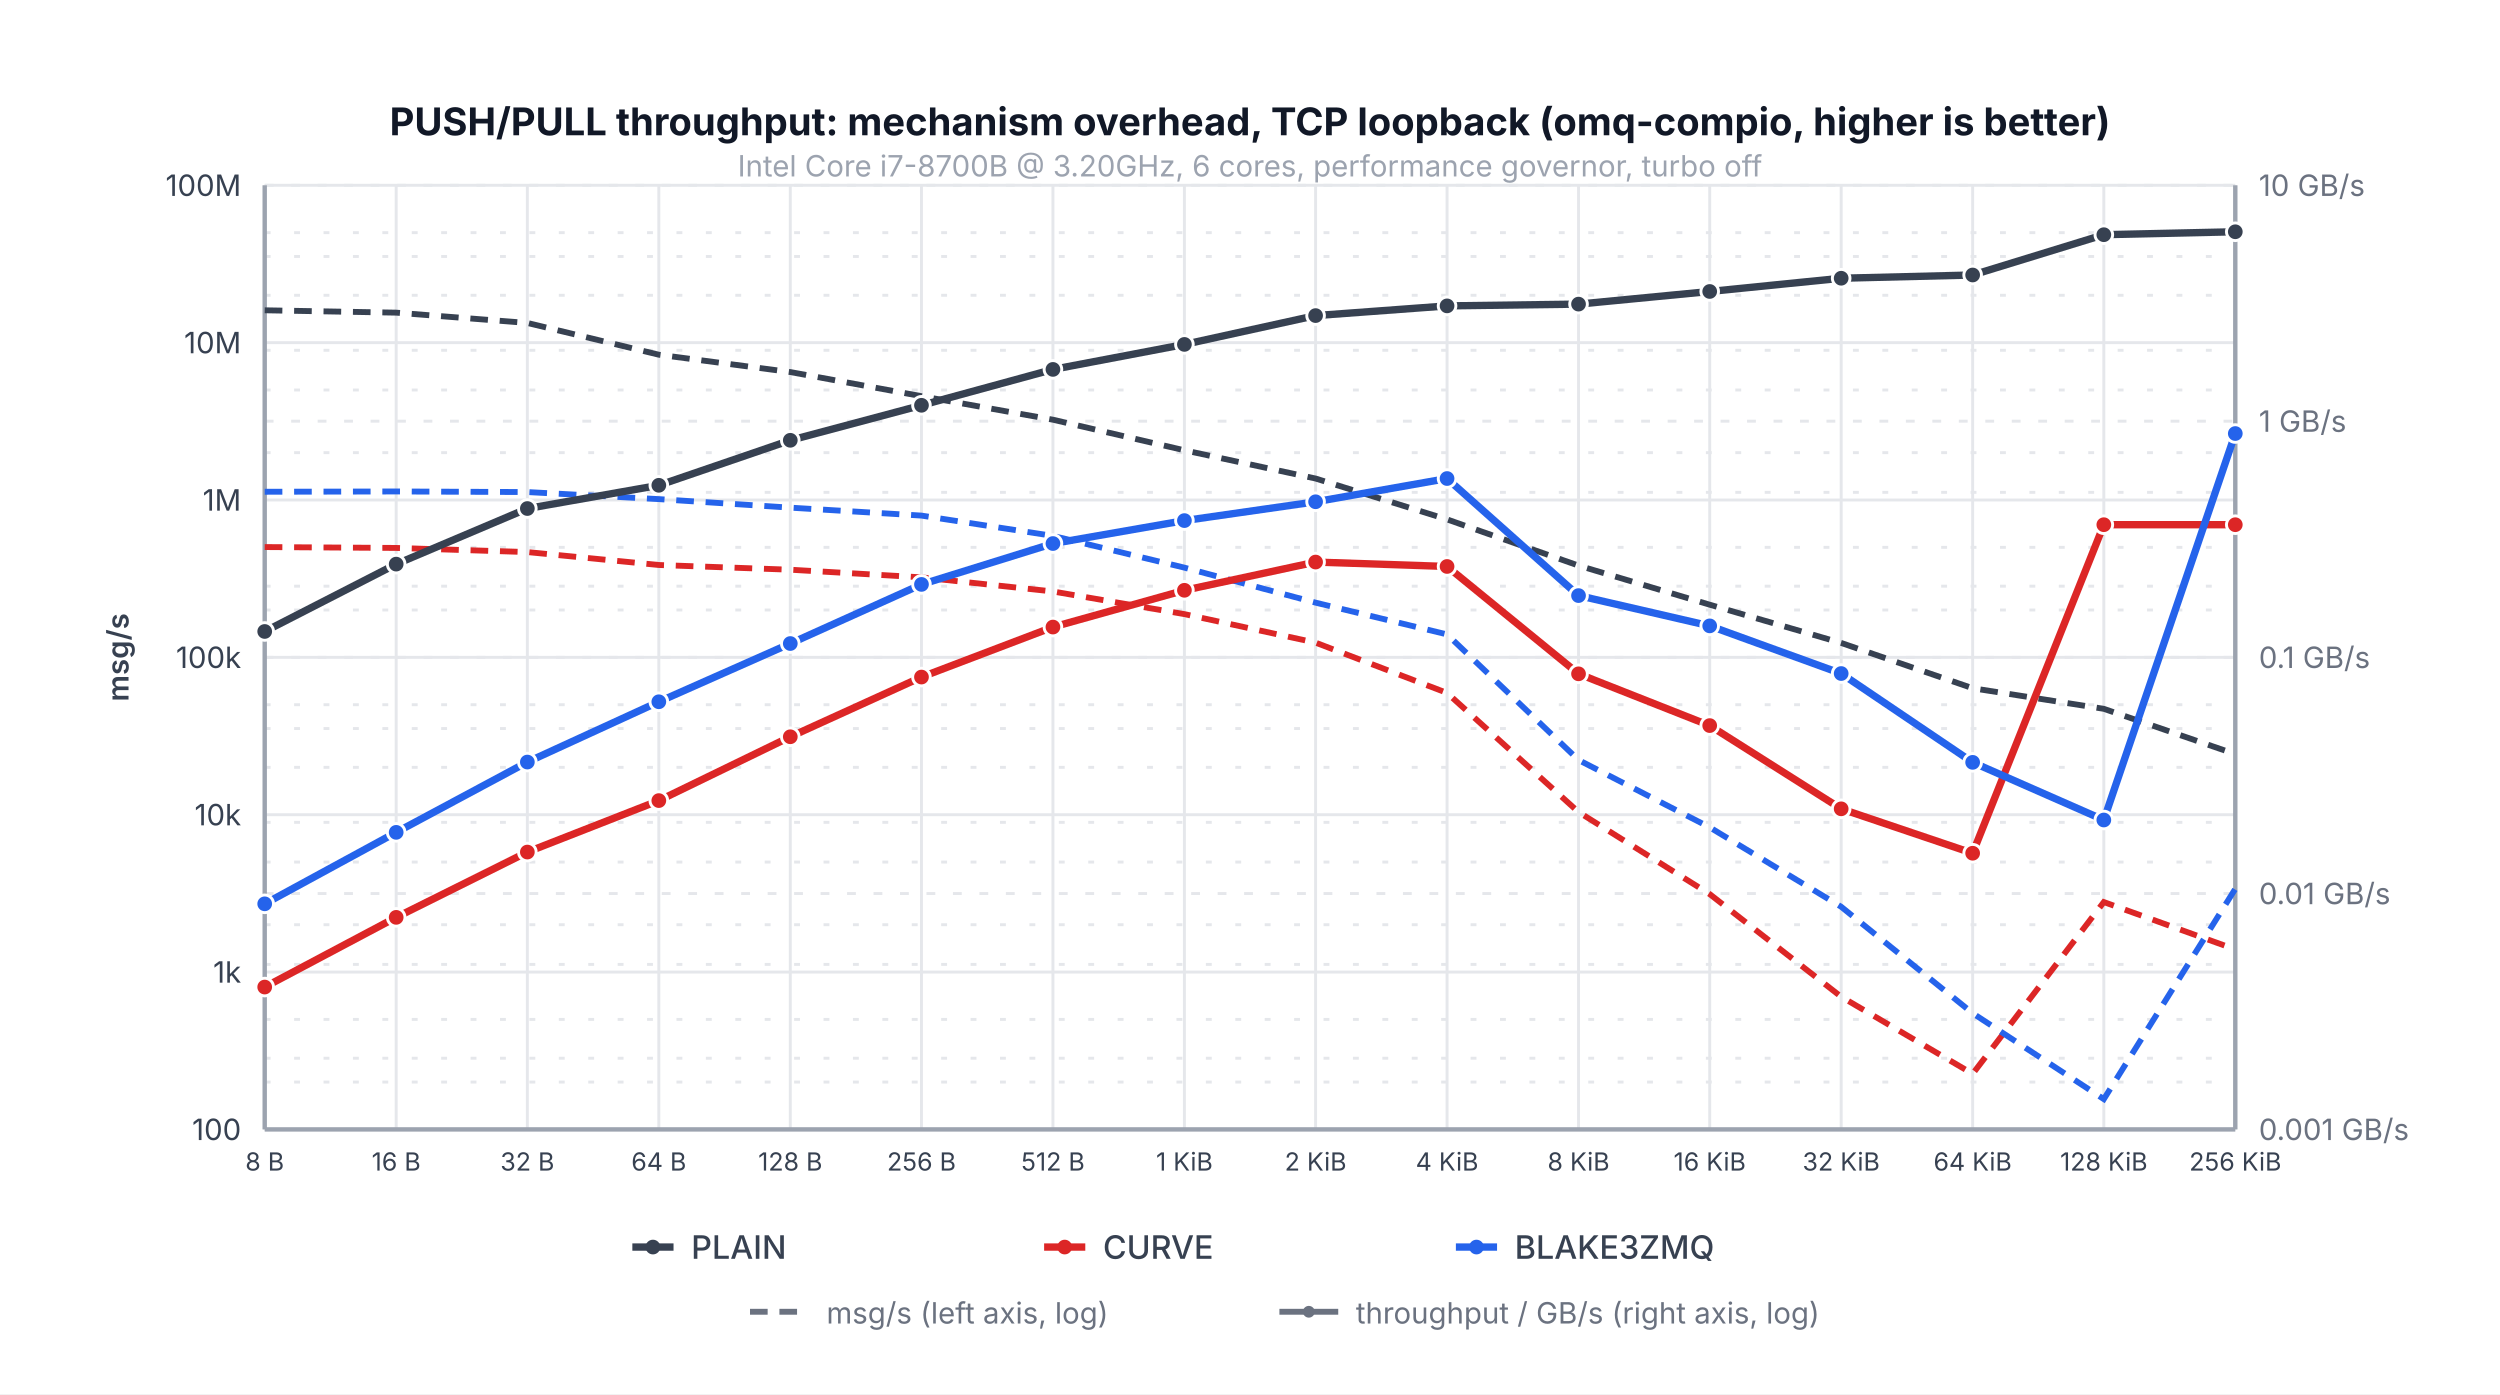
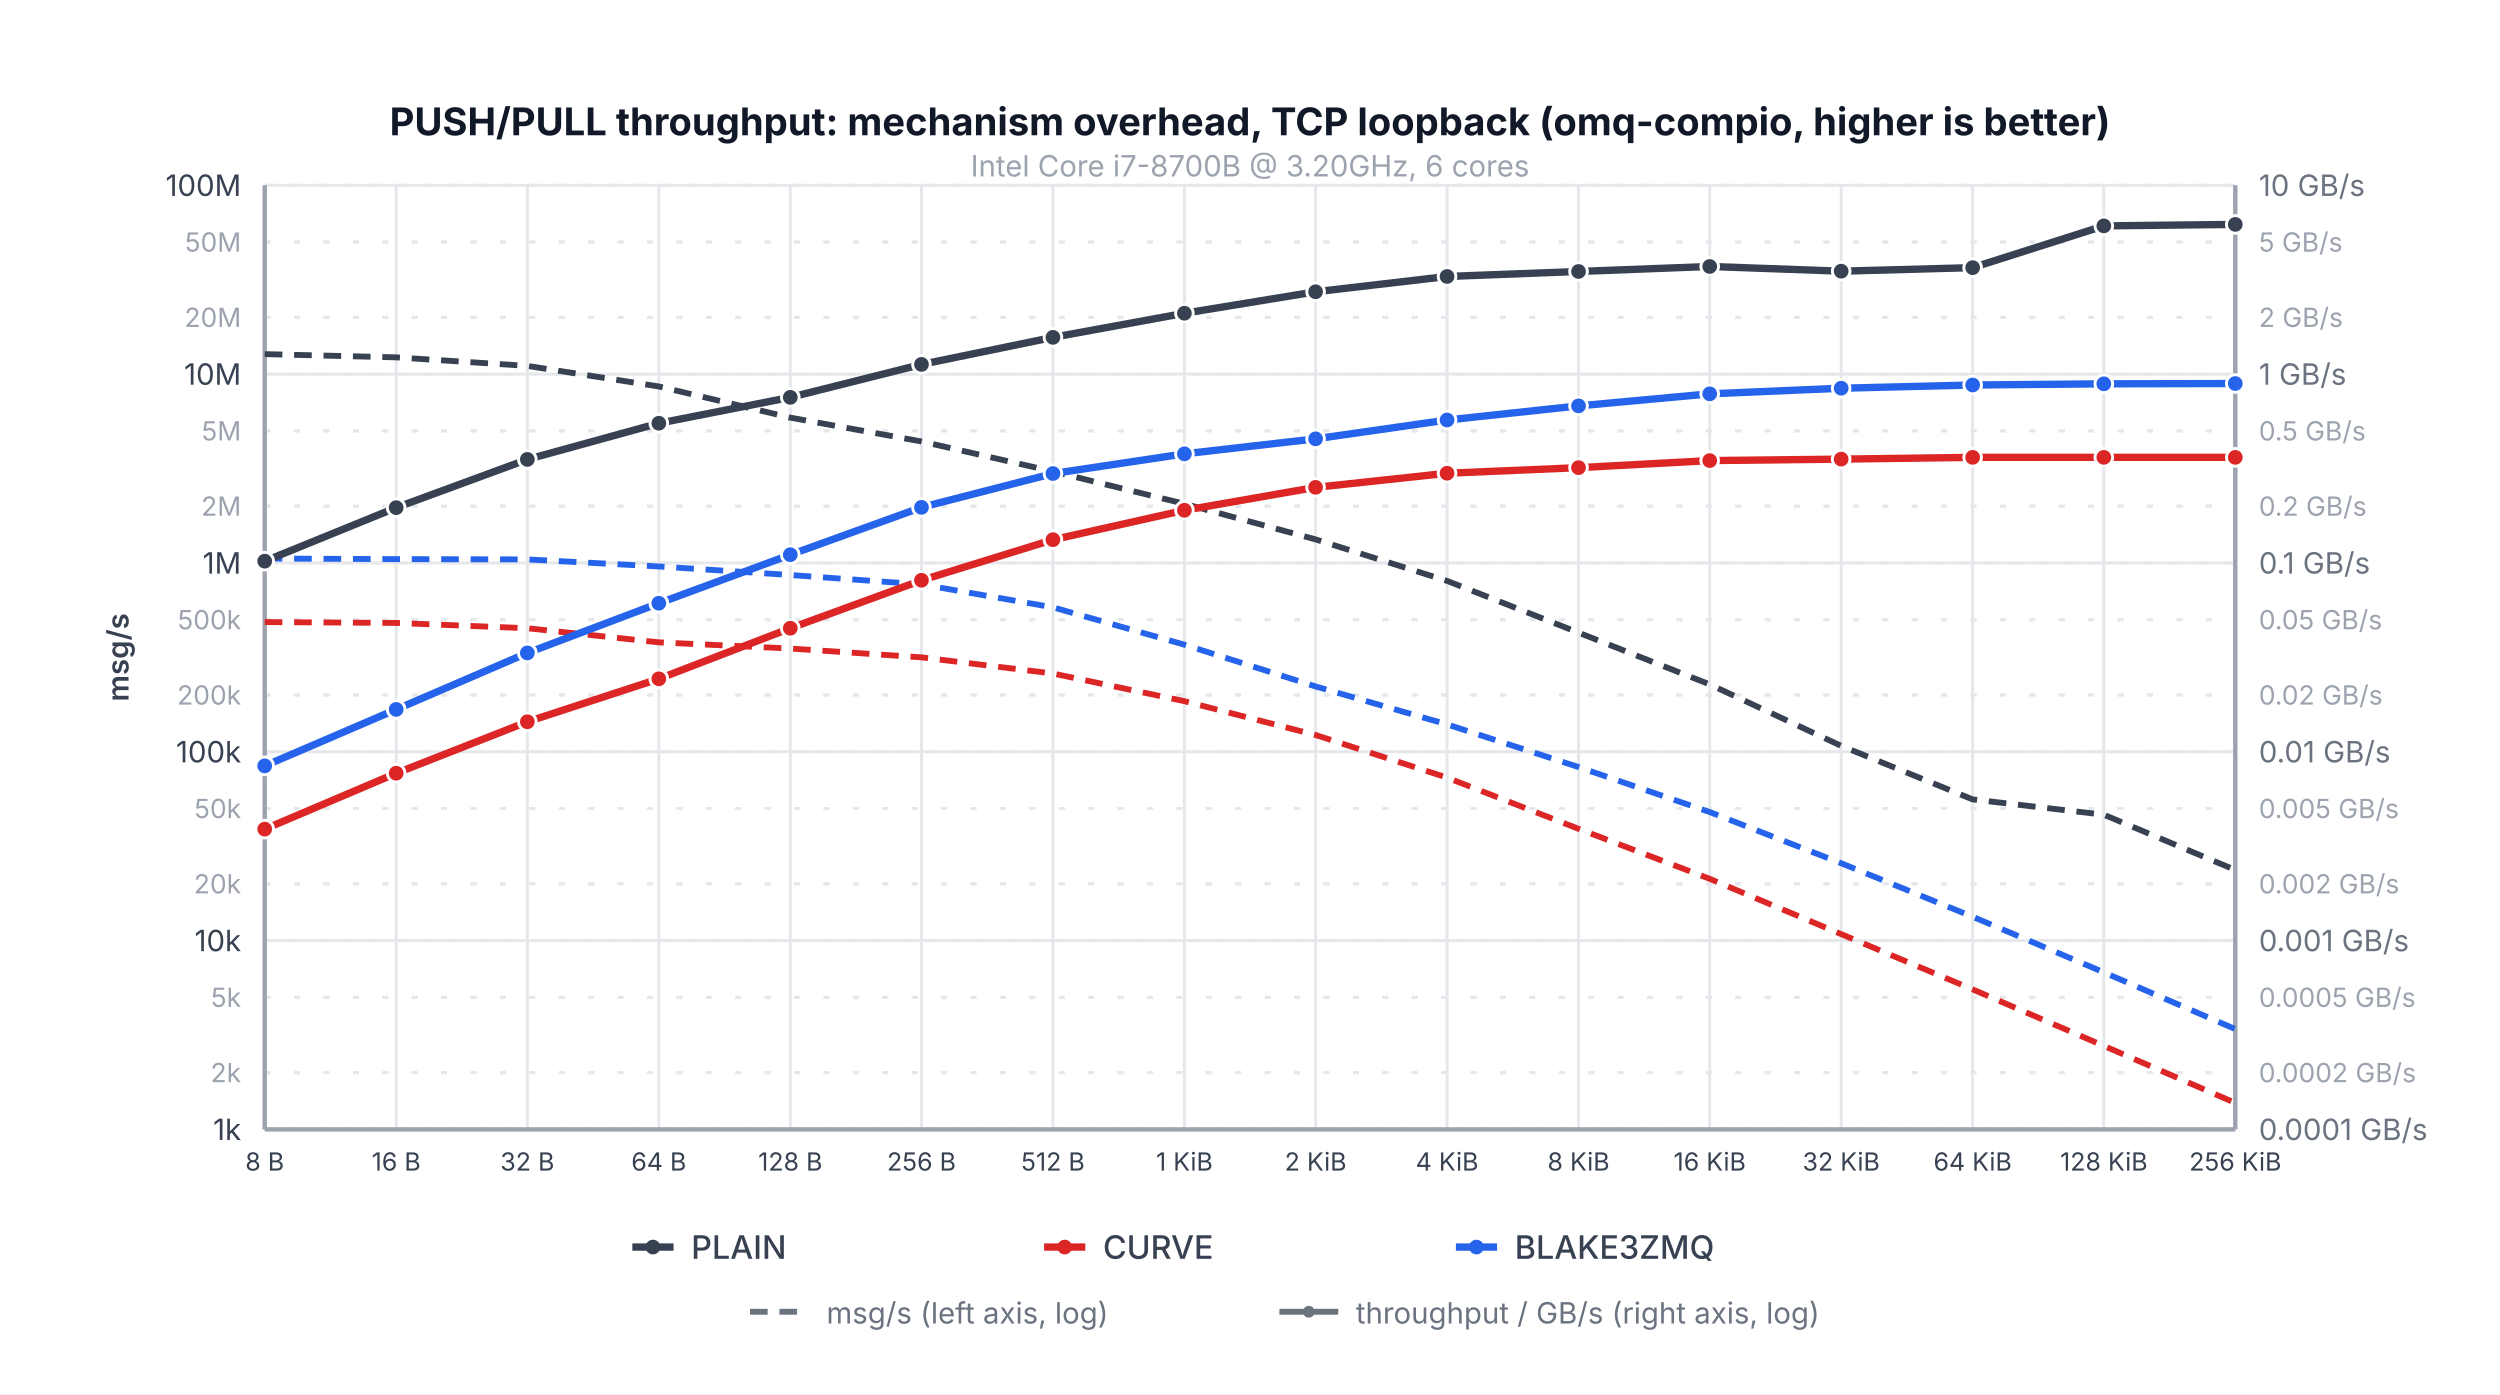
<svg xmlns="http://www.w3.org/2000/svg" viewBox="0 0 850 474" font-family="system-ui, -apple-system, sans-serif">
  <rect width="850" height="474" fill="white" />
  <text x="425.0" y="46.0" text-anchor="middle" fill="#111827" font-size="13" font-weight="700">PUSH/PULL throughput: mechanism overhead, TCP loopback (omq-compio, higher is better)</text>
-   <text x="425.0" y="60.0" text-anchor="middle" fill="#9ca3af" font-size="10">Intel Core i7-8700B @ 3.20GHz, 6 cores, performance governor, turbo off</text>
+   <text x="425.0" y="60.0" text-anchor="middle" fill="#9ca3af" font-size="10">Intel Core i7-8700B @ 3.20GHz, 6 cores</text>
  <line x1="90" y1="384.0" x2="760" y2="384.0" stroke="#e5e7eb" stroke-width="1" />
-   <text x="82" y="384.0" text-anchor="end" dominant-baseline="middle" fill="#374151" font-size="10">100</text>
-   <line x1="90" y1="367.9" x2="760" y2="367.9" stroke="#e5e7eb" stroke-width="1" stroke-dasharray="2,8" />
-   <line x1="90" y1="346.6" x2="760" y2="346.6" stroke="#e5e7eb" stroke-width="1" stroke-dasharray="2,8" />
-   <line x1="90" y1="330.5" x2="760" y2="330.5" stroke="#e5e7eb" stroke-width="1" />
-   <text x="82" y="330.5" text-anchor="end" dominant-baseline="middle" fill="#374151" font-size="10">1k</text>
-   <line x1="90" y1="314.4" x2="760" y2="314.4" stroke="#e5e7eb" stroke-width="1" stroke-dasharray="2,8" />
-   <line x1="90" y1="293.1" x2="760" y2="293.1" stroke="#e5e7eb" stroke-width="1" stroke-dasharray="2,8" />
-   <line x1="90" y1="277.0" x2="760" y2="277.0" stroke="#e5e7eb" stroke-width="1" />
-   <text x="82" y="277.0" text-anchor="end" dominant-baseline="middle" fill="#374151" font-size="10">10k</text>
-   <line x1="90" y1="260.9" x2="760" y2="260.9" stroke="#e5e7eb" stroke-width="1" stroke-dasharray="2,8" />
-   <line x1="90" y1="239.6" x2="760" y2="239.6" stroke="#e5e7eb" stroke-width="1" stroke-dasharray="2,8" />
-   <line x1="90" y1="223.5" x2="760" y2="223.5" stroke="#e5e7eb" stroke-width="1" />
-   <text x="82" y="223.5" text-anchor="end" dominant-baseline="middle" fill="#374151" font-size="10">100k</text>
-   <line x1="90" y1="207.4" x2="760" y2="207.4" stroke="#e5e7eb" stroke-width="1" stroke-dasharray="2,8" />
-   <line x1="90" y1="186.1" x2="760" y2="186.1" stroke="#e5e7eb" stroke-width="1" stroke-dasharray="2,8" />
-   <line x1="90" y1="170.0" x2="760" y2="170.0" stroke="#e5e7eb" stroke-width="1" />
-   <text x="82" y="170.0" text-anchor="end" dominant-baseline="middle" fill="#374151" font-size="10">1M</text>
-   <line x1="90" y1="153.9" x2="760" y2="153.9" stroke="#e5e7eb" stroke-width="1" stroke-dasharray="2,8" />
-   <line x1="90" y1="132.6" x2="760" y2="132.6" stroke="#e5e7eb" stroke-width="1" stroke-dasharray="2,8" />
-   <line x1="90" y1="116.5" x2="760" y2="116.5" stroke="#e5e7eb" stroke-width="1" />
-   <text x="82" y="116.5" text-anchor="end" dominant-baseline="middle" fill="#374151" font-size="10">10M</text>
-   <line x1="90" y1="100.4" x2="760" y2="100.4" stroke="#e5e7eb" stroke-width="1" stroke-dasharray="2,8" />
-   <line x1="90" y1="79.1" x2="760" y2="79.1" stroke="#e5e7eb" stroke-width="1" stroke-dasharray="2,8" />
+   <text x="82" y="384.0" text-anchor="end" dominant-baseline="middle" fill="#374151" font-size="10">1k</text>
+   <line x1="90" y1="364.7" x2="760" y2="364.7" stroke="#e5e7eb" stroke-width="1" stroke-dasharray="2,8" />
+   <text x="82" y="364.7" text-anchor="end" dominant-baseline="middle" fill="#9ca3af" font-size="9">2k</text>
+   <line x1="90" y1="339.1" x2="760" y2="339.1" stroke="#e5e7eb" stroke-width="1" stroke-dasharray="2,8" />
+   <text x="82" y="339.1" text-anchor="end" dominant-baseline="middle" fill="#9ca3af" font-size="9">5k</text>
+   <line x1="90" y1="319.8" x2="760" y2="319.8" stroke="#e5e7eb" stroke-width="1" />
+   <text x="82" y="319.8" text-anchor="end" dominant-baseline="middle" fill="#374151" font-size="10">10k</text>
+   <line x1="90" y1="300.5" x2="760" y2="300.5" stroke="#e5e7eb" stroke-width="1" stroke-dasharray="2,8" />
+   <text x="82" y="300.5" text-anchor="end" dominant-baseline="middle" fill="#9ca3af" font-size="9">20k</text>
+   <line x1="90" y1="274.9" x2="760" y2="274.9" stroke="#e5e7eb" stroke-width="1" stroke-dasharray="2,8" />
+   <text x="82" y="274.9" text-anchor="end" dominant-baseline="middle" fill="#9ca3af" font-size="9">50k</text>
+   <line x1="90" y1="255.6" x2="760" y2="255.6" stroke="#e5e7eb" stroke-width="1" />
+   <text x="82" y="255.6" text-anchor="end" dominant-baseline="middle" fill="#374151" font-size="10">100k</text>
+   <line x1="90" y1="236.3" x2="760" y2="236.3" stroke="#e5e7eb" stroke-width="1" stroke-dasharray="2,8" />
+   <text x="82" y="236.3" text-anchor="end" dominant-baseline="middle" fill="#9ca3af" font-size="9">200k</text>
+   <line x1="90" y1="210.7" x2="760" y2="210.7" stroke="#e5e7eb" stroke-width="1" stroke-dasharray="2,8" />
+   <text x="82" y="210.7" text-anchor="end" dominant-baseline="middle" fill="#9ca3af" font-size="9">500k</text>
+   <line x1="90" y1="191.4" x2="760" y2="191.4" stroke="#e5e7eb" stroke-width="1" />
+   <text x="82" y="191.4" text-anchor="end" dominant-baseline="middle" fill="#374151" font-size="10">1M</text>
+   <line x1="90" y1="172.1" x2="760" y2="172.1" stroke="#e5e7eb" stroke-width="1" stroke-dasharray="2,8" />
+   <text x="82" y="172.1" text-anchor="end" dominant-baseline="middle" fill="#9ca3af" font-size="9">2M</text>
+   <line x1="90" y1="146.5" x2="760" y2="146.5" stroke="#e5e7eb" stroke-width="1" stroke-dasharray="2,8" />
+   <text x="82" y="146.5" text-anchor="end" dominant-baseline="middle" fill="#9ca3af" font-size="9">5M</text>
+   <line x1="90" y1="127.2" x2="760" y2="127.2" stroke="#e5e7eb" stroke-width="1" />
+   <text x="82" y="127.2" text-anchor="end" dominant-baseline="middle" fill="#374151" font-size="10">10M</text>
+   <line x1="90" y1="107.9" x2="760" y2="107.9" stroke="#e5e7eb" stroke-width="1" stroke-dasharray="2,8" />
+   <text x="82" y="107.9" text-anchor="end" dominant-baseline="middle" fill="#9ca3af" font-size="9">20M</text>
+   <line x1="90" y1="82.3" x2="760" y2="82.3" stroke="#e5e7eb" stroke-width="1" stroke-dasharray="2,8" />
+   <text x="82" y="82.3" text-anchor="end" dominant-baseline="middle" fill="#9ca3af" font-size="9">50M</text>
  <line x1="90" y1="63.0" x2="760" y2="63.0" stroke="#e5e7eb" stroke-width="1" />
  <text x="82" y="63.0" text-anchor="end" dominant-baseline="middle" fill="#374151" font-size="10">100M</text>
  <line x1="90" y1="384.0" x2="760" y2="384.0" stroke="#e5e7eb" stroke-width="1" stroke-dasharray="3,6" />
-   <text x="768" y="384.0" text-anchor="start" dominant-baseline="middle" fill="#6b7280" font-size="10">0.001 GB/s</text>
-   <line x1="90" y1="359.8" x2="760" y2="359.8" stroke="#e5e7eb" stroke-width="1" stroke-dasharray="2,8" />
-   <line x1="90" y1="327.9" x2="760" y2="327.9" stroke="#e5e7eb" stroke-width="1" stroke-dasharray="2,8" />
-   <line x1="90" y1="303.8" x2="760" y2="303.8" stroke="#e5e7eb" stroke-width="1" stroke-dasharray="3,6" />
-   <text x="768" y="303.8" text-anchor="start" dominant-baseline="middle" fill="#6b7280" font-size="10">0.01 GB/s</text>
-   <line x1="90" y1="279.6" x2="760" y2="279.6" stroke="#e5e7eb" stroke-width="1" stroke-dasharray="2,8" />
-   <line x1="90" y1="247.7" x2="760" y2="247.7" stroke="#e5e7eb" stroke-width="1" stroke-dasharray="2,8" />
-   <line x1="90" y1="223.5" x2="760" y2="223.5" stroke="#e5e7eb" stroke-width="1" stroke-dasharray="3,6" />
-   <text x="768" y="223.5" text-anchor="start" dominant-baseline="middle" fill="#6b7280" font-size="10">0.1 GB/s</text>
-   <line x1="90" y1="199.3" x2="760" y2="199.3" stroke="#e5e7eb" stroke-width="1" stroke-dasharray="2,8" />
-   <line x1="90" y1="167.4" x2="760" y2="167.4" stroke="#e5e7eb" stroke-width="1" stroke-dasharray="2,8" />
-   <line x1="90" y1="143.2" x2="760" y2="143.2" stroke="#e5e7eb" stroke-width="1" stroke-dasharray="3,6" />
-   <text x="768" y="143.2" text-anchor="start" dominant-baseline="middle" fill="#6b7280" font-size="10">1 GB/s</text>
-   <line x1="90" y1="119.1" x2="760" y2="119.1" stroke="#e5e7eb" stroke-width="1" stroke-dasharray="2,8" />
-   <line x1="90" y1="87.2" x2="760" y2="87.2" stroke="#e5e7eb" stroke-width="1" stroke-dasharray="2,8" />
+   <text x="768" y="384.0" text-anchor="start" dominant-baseline="middle" fill="#6b7280" font-size="10">0.0001 GB/s</text>
+   <line x1="90" y1="364.7" x2="760" y2="364.7" stroke="#e5e7eb" stroke-width="1" stroke-dasharray="2,8" />
+   <text x="768" y="364.7" text-anchor="start" dominant-baseline="middle" fill="#9ca3af" font-size="9">0.0002 GB/s</text>
+   <line x1="90" y1="339.1" x2="760" y2="339.1" stroke="#e5e7eb" stroke-width="1" stroke-dasharray="2,8" />
+   <text x="768" y="339.1" text-anchor="start" dominant-baseline="middle" fill="#9ca3af" font-size="9">0.0005 GB/s</text>
+   <line x1="90" y1="319.8" x2="760" y2="319.8" stroke="#e5e7eb" stroke-width="1" stroke-dasharray="3,6" />
+   <text x="768" y="319.8" text-anchor="start" dominant-baseline="middle" fill="#6b7280" font-size="10">0.001 GB/s</text>
+   <line x1="90" y1="300.5" x2="760" y2="300.5" stroke="#e5e7eb" stroke-width="1" stroke-dasharray="2,8" />
+   <text x="768" y="300.5" text-anchor="start" dominant-baseline="middle" fill="#9ca3af" font-size="9">0.002 GB/s</text>
+   <line x1="90" y1="274.9" x2="760" y2="274.9" stroke="#e5e7eb" stroke-width="1" stroke-dasharray="2,8" />
+   <text x="768" y="274.9" text-anchor="start" dominant-baseline="middle" fill="#9ca3af" font-size="9">0.005 GB/s</text>
+   <line x1="90" y1="255.6" x2="760" y2="255.6" stroke="#e5e7eb" stroke-width="1" stroke-dasharray="3,6" />
+   <text x="768" y="255.6" text-anchor="start" dominant-baseline="middle" fill="#6b7280" font-size="10">0.01 GB/s</text>
+   <line x1="90" y1="236.3" x2="760" y2="236.3" stroke="#e5e7eb" stroke-width="1" stroke-dasharray="2,8" />
+   <text x="768" y="236.3" text-anchor="start" dominant-baseline="middle" fill="#9ca3af" font-size="9">0.02 GB/s</text>
+   <line x1="90" y1="210.7" x2="760" y2="210.7" stroke="#e5e7eb" stroke-width="1" stroke-dasharray="2,8" />
+   <text x="768" y="210.7" text-anchor="start" dominant-baseline="middle" fill="#9ca3af" font-size="9">0.05 GB/s</text>
+   <line x1="90" y1="191.4" x2="760" y2="191.4" stroke="#e5e7eb" stroke-width="1" stroke-dasharray="3,6" />
+   <text x="768" y="191.4" text-anchor="start" dominant-baseline="middle" fill="#6b7280" font-size="10">0.1 GB/s</text>
+   <line x1="90" y1="172.1" x2="760" y2="172.1" stroke="#e5e7eb" stroke-width="1" stroke-dasharray="2,8" />
+   <text x="768" y="172.1" text-anchor="start" dominant-baseline="middle" fill="#9ca3af" font-size="9">0.2 GB/s</text>
+   <line x1="90" y1="146.5" x2="760" y2="146.5" stroke="#e5e7eb" stroke-width="1" stroke-dasharray="2,8" />
+   <text x="768" y="146.5" text-anchor="start" dominant-baseline="middle" fill="#9ca3af" font-size="9">0.5 GB/s</text>
+   <line x1="90" y1="127.2" x2="760" y2="127.2" stroke="#e5e7eb" stroke-width="1" stroke-dasharray="3,6" />
+   <text x="768" y="127.2" text-anchor="start" dominant-baseline="middle" fill="#6b7280" font-size="10">1 GB/s</text>
+   <line x1="90" y1="107.9" x2="760" y2="107.9" stroke="#e5e7eb" stroke-width="1" stroke-dasharray="2,8" />
+   <text x="768" y="107.9" text-anchor="start" dominant-baseline="middle" fill="#9ca3af" font-size="9">2 GB/s</text>
+   <line x1="90" y1="82.3" x2="760" y2="82.3" stroke="#e5e7eb" stroke-width="1" stroke-dasharray="2,8" />
+   <text x="768" y="82.3" text-anchor="start" dominant-baseline="middle" fill="#9ca3af" font-size="9">5 GB/s</text>
  <line x1="90" y1="63.0" x2="760" y2="63.0" stroke="#e5e7eb" stroke-width="1" stroke-dasharray="3,6" />
  <text x="768" y="63.0" text-anchor="start" dominant-baseline="middle" fill="#6b7280" font-size="10">10 GB/s</text>
  <line x1="90.0" y1="63" x2="90.0" y2="384" stroke="#e5e7eb" stroke-width="1" />
  <line x1="134.7" y1="63" x2="134.7" y2="384" stroke="#e5e7eb" stroke-width="1" />
  <line x1="179.3" y1="63" x2="179.3" y2="384" stroke="#e5e7eb" stroke-width="1" />
  <line x1="224.0" y1="63" x2="224.0" y2="384" stroke="#e5e7eb" stroke-width="1" />
  <line x1="268.7" y1="63" x2="268.7" y2="384" stroke="#e5e7eb" stroke-width="1" />
  <line x1="313.3" y1="63" x2="313.3" y2="384" stroke="#e5e7eb" stroke-width="1" />
  <line x1="358.0" y1="63" x2="358.0" y2="384" stroke="#e5e7eb" stroke-width="1" />
  <line x1="402.7" y1="63" x2="402.7" y2="384" stroke="#e5e7eb" stroke-width="1" />
  <line x1="447.3" y1="63" x2="447.3" y2="384" stroke="#e5e7eb" stroke-width="1" />
  <line x1="492.0" y1="63" x2="492.0" y2="384" stroke="#e5e7eb" stroke-width="1" />
  <line x1="536.7" y1="63" x2="536.7" y2="384" stroke="#e5e7eb" stroke-width="1" />
  <line x1="581.3" y1="63" x2="581.3" y2="384" stroke="#e5e7eb" stroke-width="1" />
  <line x1="626.0" y1="63" x2="626.0" y2="384" stroke="#e5e7eb" stroke-width="1" />
  <line x1="670.7" y1="63" x2="670.7" y2="384" stroke="#e5e7eb" stroke-width="1" />
  <line x1="715.3" y1="63" x2="715.3" y2="384" stroke="#e5e7eb" stroke-width="1" />
  <line x1="760.0" y1="63" x2="760.0" y2="384" stroke="#e5e7eb" stroke-width="1" />
  <line x1="90" y1="63" x2="90" y2="384" stroke="#9ca3af" stroke-width="1.5" />
  <line x1="760" y1="63" x2="760" y2="384" stroke="#9ca3af" stroke-width="1.5" />
  <line x1="90" y1="384" x2="760" y2="384" stroke="#9ca3af" stroke-width="1.5" />
  <text x="90.0" y="398" text-anchor="middle" fill="#374151" font-size="8.5">8 B</text>
  <text x="134.7" y="398" text-anchor="middle" fill="#374151" font-size="8.5">16 B</text>
  <text x="179.3" y="398" text-anchor="middle" fill="#374151" font-size="8.5">32 B</text>
  <text x="224.0" y="398" text-anchor="middle" fill="#374151" font-size="8.5">64 B</text>
  <text x="268.7" y="398" text-anchor="middle" fill="#374151" font-size="8.5">128 B</text>
  <text x="313.3" y="398" text-anchor="middle" fill="#374151" font-size="8.5">256 B</text>
  <text x="358.0" y="398" text-anchor="middle" fill="#374151" font-size="8.5">512 B</text>
  <text x="402.7" y="398" text-anchor="middle" fill="#374151" font-size="8.5">1 KiB</text>
  <text x="447.3" y="398" text-anchor="middle" fill="#374151" font-size="8.5">2 KiB</text>
  <text x="492.0" y="398" text-anchor="middle" fill="#374151" font-size="8.5">4 KiB</text>
  <text x="536.7" y="398" text-anchor="middle" fill="#374151" font-size="8.5">8 KiB</text>
  <text x="581.3" y="398" text-anchor="middle" fill="#374151" font-size="8.5">16 KiB</text>
  <text x="626.0" y="398" text-anchor="middle" fill="#374151" font-size="8.5">32 KiB</text>
  <text x="670.7" y="398" text-anchor="middle" fill="#374151" font-size="8.5">64 KiB</text>
  <text x="715.3" y="398" text-anchor="middle" fill="#374151" font-size="8.5">128 KiB</text>
  <text x="760.0" y="398" text-anchor="middle" fill="#374151" font-size="8.5">256 KiB</text>
  <text x="40" y="223.5" text-anchor="middle" dominant-baseline="middle" fill="#374151" font-size="10" font-weight="600" transform="rotate(-90,40,223.5)">msg/s</text>
-   <polyline points="90.0,105.5 134.7,106.3 179.3,109.8 224.0,120.6 268.7,126.5 313.3,134.7 358.0,142.7 402.7,153.1 447.3,162.7 492.0,176.6 536.7,192.3 581.3,205.6 626.0,218.6 670.7,234.0 715.3,241.0 760.0,256.4" fill="none" stroke="#374151" stroke-width="2" stroke-dasharray="6,4" />
-   <polyline points="90.0,186.0 134.7,186.3 179.3,187.7 224.0,192.1 268.7,193.7 313.3,196.3 358.0,201.1 402.7,208.8 447.3,218.5 492.0,235.6 536.7,276.1 581.3,304.0 626.0,338.9 670.7,365.1 715.3,306.7 760.0,322.8" fill="none" stroke="#dc2626" stroke-width="2" stroke-dasharray="6,4" />
-   <polyline points="90.0,167.2 134.7,167.1 179.3,167.3 224.0,169.7 268.7,172.6 313.3,175.3 358.0,182.2 402.7,193.0 447.3,204.9 492.0,215.7 536.7,258.4 581.3,281.3 626.0,308.3 670.7,344.5 715.3,373.7 760.0,302.2" fill="none" stroke="#2563eb" stroke-width="2" stroke-dasharray="6,4" />
-   <polyline points="90.0,214.7 134.7,191.8 179.3,172.9 224.0,165.0 268.7,149.7 313.3,137.8 358.0,125.6 402.7,117.1 447.3,107.3 492.0,104.0 536.7,103.4 581.3,99.1 626.0,94.6 670.7,93.5 715.3,79.8 760.0,78.8" fill="none" stroke="#374151" stroke-width="2.5" stroke-linecap="round" stroke-linejoin="round" />
-   <circle cx="90.0" cy="214.7" r="3" fill="#374151" stroke="white" stroke-width="1" />
-   <circle cx="134.7" cy="191.8" r="3" fill="#374151" stroke="white" stroke-width="1" />
-   <circle cx="179.3" cy="172.9" r="3" fill="#374151" stroke="white" stroke-width="1" />
-   <circle cx="224.0" cy="165.0" r="3" fill="#374151" stroke="white" stroke-width="1" />
-   <circle cx="268.7" cy="149.7" r="3" fill="#374151" stroke="white" stroke-width="1" />
-   <circle cx="313.3" cy="137.8" r="3" fill="#374151" stroke="white" stroke-width="1" />
-   <circle cx="358.0" cy="125.6" r="3" fill="#374151" stroke="white" stroke-width="1" />
-   <circle cx="402.7" cy="117.1" r="3" fill="#374151" stroke="white" stroke-width="1" />
-   <circle cx="447.3" cy="107.3" r="3" fill="#374151" stroke="white" stroke-width="1" />
-   <circle cx="492.0" cy="104.0" r="3" fill="#374151" stroke="white" stroke-width="1" />
-   <circle cx="536.7" cy="103.4" r="3" fill="#374151" stroke="white" stroke-width="1" />
-   <circle cx="581.3" cy="99.1" r="3" fill="#374151" stroke="white" stroke-width="1" />
-   <circle cx="626.0" cy="94.6" r="3" fill="#374151" stroke="white" stroke-width="1" />
-   <circle cx="670.7" cy="93.5" r="3" fill="#374151" stroke="white" stroke-width="1" />
-   <circle cx="715.3" cy="79.8" r="3" fill="#374151" stroke="white" stroke-width="1" />
-   <circle cx="760.0" cy="78.8" r="3" fill="#374151" stroke="white" stroke-width="1" />
-   <polyline points="90.0,335.6 134.7,311.9 179.3,289.7 224.0,272.2 268.7,250.5 313.3,230.2 358.0,213.2 402.7,200.7 447.3,191.1 492.0,192.6 536.7,229.1 581.3,246.7 626.0,275.0 670.7,290.1 715.3,178.4 760.0,178.4" fill="none" stroke="#dc2626" stroke-width="2.5" stroke-linecap="round" stroke-linejoin="round" />
-   <circle cx="90.0" cy="335.6" r="3" fill="#dc2626" stroke="white" stroke-width="1" />
-   <circle cx="134.7" cy="311.9" r="3" fill="#dc2626" stroke="white" stroke-width="1" />
-   <circle cx="179.3" cy="289.7" r="3" fill="#dc2626" stroke="white" stroke-width="1" />
-   <circle cx="224.0" cy="272.2" r="3" fill="#dc2626" stroke="white" stroke-width="1" />
-   <circle cx="268.7" cy="250.5" r="3" fill="#dc2626" stroke="white" stroke-width="1" />
-   <circle cx="313.3" cy="230.2" r="3" fill="#dc2626" stroke="white" stroke-width="1" />
-   <circle cx="358.0" cy="213.2" r="3" fill="#dc2626" stroke="white" stroke-width="1" />
-   <circle cx="402.7" cy="200.7" r="3" fill="#dc2626" stroke="white" stroke-width="1" />
-   <circle cx="447.3" cy="191.1" r="3" fill="#dc2626" stroke="white" stroke-width="1" />
-   <circle cx="492.0" cy="192.6" r="3" fill="#dc2626" stroke="white" stroke-width="1" />
-   <circle cx="536.7" cy="229.1" r="3" fill="#dc2626" stroke="white" stroke-width="1" />
-   <circle cx="581.3" cy="246.7" r="3" fill="#dc2626" stroke="white" stroke-width="1" />
-   <circle cx="626.0" cy="275.0" r="3" fill="#dc2626" stroke="white" stroke-width="1" />
-   <circle cx="670.7" cy="290.1" r="3" fill="#dc2626" stroke="white" stroke-width="1" />
-   <circle cx="715.3" cy="178.4" r="3" fill="#dc2626" stroke="white" stroke-width="1" />
-   <circle cx="760.0" cy="178.4" r="3" fill="#dc2626" stroke="white" stroke-width="1" />
-   <polyline points="90.0,307.3 134.7,283.0 179.3,259.1 224.0,238.6 268.7,218.8 313.3,198.7 358.0,184.8 402.7,177.0 447.3,170.6 492.0,162.7 536.7,202.5 581.3,212.8 626.0,229.0 670.7,259.2 715.3,278.8 760.0,147.4" fill="none" stroke="#2563eb" stroke-width="2.5" stroke-linecap="round" stroke-linejoin="round" />
-   <circle cx="90.0" cy="307.3" r="3" fill="#2563eb" stroke="white" stroke-width="1" />
-   <circle cx="134.7" cy="283.0" r="3" fill="#2563eb" stroke="white" stroke-width="1" />
-   <circle cx="179.3" cy="259.1" r="3" fill="#2563eb" stroke="white" stroke-width="1" />
-   <circle cx="224.0" cy="238.6" r="3" fill="#2563eb" stroke="white" stroke-width="1" />
-   <circle cx="268.7" cy="218.8" r="3" fill="#2563eb" stroke="white" stroke-width="1" />
-   <circle cx="313.3" cy="198.7" r="3" fill="#2563eb" stroke="white" stroke-width="1" />
-   <circle cx="358.0" cy="184.8" r="3" fill="#2563eb" stroke="white" stroke-width="1" />
-   <circle cx="402.7" cy="177.0" r="3" fill="#2563eb" stroke="white" stroke-width="1" />
-   <circle cx="447.3" cy="170.6" r="3" fill="#2563eb" stroke="white" stroke-width="1" />
-   <circle cx="492.0" cy="162.7" r="3" fill="#2563eb" stroke="white" stroke-width="1" />
-   <circle cx="536.7" cy="202.5" r="3" fill="#2563eb" stroke="white" stroke-width="1" />
-   <circle cx="581.3" cy="212.8" r="3" fill="#2563eb" stroke="white" stroke-width="1" />
-   <circle cx="626.0" cy="229.0" r="3" fill="#2563eb" stroke="white" stroke-width="1" />
-   <circle cx="670.7" cy="259.2" r="3" fill="#2563eb" stroke="white" stroke-width="1" />
-   <circle cx="715.3" cy="278.8" r="3" fill="#2563eb" stroke="white" stroke-width="1" />
-   <circle cx="760.0" cy="147.4" r="3" fill="#2563eb" stroke="white" stroke-width="1" />
+   <polyline points="90.0,120.4 134.7,121.5 179.3,124.4 224.0,131.4 268.7,142.0 313.3,150.1 358.0,160.3 402.7,171.3 447.3,183.4 492.0,197.5 536.7,215.1 581.3,232.7 626.0,253.6 670.7,271.8 715.3,277.0 760.0,295.8" fill="none" stroke="#374151" stroke-width="2" stroke-dasharray="6,4" />
+   <polyline points="90.0,211.5 134.7,211.8 179.3,213.6 224.0,218.4 268.7,220.5 313.3,223.5 358.0,229.0 402.7,238.4 447.3,249.9 492.0,264.4 536.7,281.8 581.3,298.8 626.0,317.6 670.7,336.4 715.3,355.6 760.0,375.0" fill="none" stroke="#dc2626" stroke-width="2" stroke-dasharray="6,4" />
+   <polyline points="90.0,189.9 134.7,190.1 179.3,190.2 224.0,192.6 268.7,195.5 313.3,198.7 358.0,206.5 402.7,219.2 447.3,233.4 492.0,246.3 536.7,260.8 581.3,276.1 626.0,293.5 670.7,311.7 715.3,330.6 760.0,349.9" fill="none" stroke="#2563eb" stroke-width="2" stroke-dasharray="6,4" />
+   <polyline points="90.0,190.8 134.7,172.6 179.3,156.2 224.0,143.9 268.7,135.1 313.3,123.9 358.0,114.7 402.7,106.5 447.3,99.2 492.0,94.0 536.7,92.3 581.3,90.6 626.0,92.2 670.7,91.0 715.3,76.8 760.0,76.3" fill="none" stroke="#374151" stroke-width="2.5" stroke-linecap="round" stroke-linejoin="round" />
+   <circle cx="90.0" cy="190.8" r="3" fill="#374151" stroke="white" stroke-width="1" />
+   <circle cx="134.7" cy="172.6" r="3" fill="#374151" stroke="white" stroke-width="1" />
+   <circle cx="179.3" cy="156.2" r="3" fill="#374151" stroke="white" stroke-width="1" />
+   <circle cx="224.0" cy="143.9" r="3" fill="#374151" stroke="white" stroke-width="1" />
+   <circle cx="268.7" cy="135.1" r="3" fill="#374151" stroke="white" stroke-width="1" />
+   <circle cx="313.3" cy="123.9" r="3" fill="#374151" stroke="white" stroke-width="1" />
+   <circle cx="358.0" cy="114.7" r="3" fill="#374151" stroke="white" stroke-width="1" />
+   <circle cx="402.7" cy="106.5" r="3" fill="#374151" stroke="white" stroke-width="1" />
+   <circle cx="447.3" cy="99.2" r="3" fill="#374151" stroke="white" stroke-width="1" />
+   <circle cx="492.0" cy="94.0" r="3" fill="#374151" stroke="white" stroke-width="1" />
+   <circle cx="536.7" cy="92.3" r="3" fill="#374151" stroke="white" stroke-width="1" />
+   <circle cx="581.3" cy="90.6" r="3" fill="#374151" stroke="white" stroke-width="1" />
+   <circle cx="626.0" cy="92.2" r="3" fill="#374151" stroke="white" stroke-width="1" />
+   <circle cx="670.7" cy="91.0" r="3" fill="#374151" stroke="white" stroke-width="1" />
+   <circle cx="715.3" cy="76.8" r="3" fill="#374151" stroke="white" stroke-width="1" />
+   <circle cx="760.0" cy="76.3" r="3" fill="#374151" stroke="white" stroke-width="1" />
+   <polyline points="90.0,281.9 134.7,262.9 179.3,245.4 224.0,230.8 268.7,213.6 313.3,197.3 358.0,183.5 402.7,173.5 447.3,165.7 492.0,160.9 536.7,159.0 581.3,156.6 626.0,156.1 670.7,155.5 715.3,155.5 760.0,155.5" fill="none" stroke="#dc2626" stroke-width="2.5" stroke-linecap="round" stroke-linejoin="round" />
+   <circle cx="90.0" cy="281.9" r="3" fill="#dc2626" stroke="white" stroke-width="1" />
+   <circle cx="134.7" cy="262.9" r="3" fill="#dc2626" stroke="white" stroke-width="1" />
+   <circle cx="179.3" cy="245.4" r="3" fill="#dc2626" stroke="white" stroke-width="1" />
+   <circle cx="224.0" cy="230.8" r="3" fill="#dc2626" stroke="white" stroke-width="1" />
+   <circle cx="268.7" cy="213.6" r="3" fill="#dc2626" stroke="white" stroke-width="1" />
+   <circle cx="313.3" cy="197.3" r="3" fill="#dc2626" stroke="white" stroke-width="1" />
+   <circle cx="358.0" cy="183.5" r="3" fill="#dc2626" stroke="white" stroke-width="1" />
+   <circle cx="402.7" cy="173.5" r="3" fill="#dc2626" stroke="white" stroke-width="1" />
+   <circle cx="447.3" cy="165.7" r="3" fill="#dc2626" stroke="white" stroke-width="1" />
+   <circle cx="492.0" cy="160.9" r="3" fill="#dc2626" stroke="white" stroke-width="1" />
+   <circle cx="536.7" cy="159.0" r="3" fill="#dc2626" stroke="white" stroke-width="1" />
+   <circle cx="581.3" cy="156.6" r="3" fill="#dc2626" stroke="white" stroke-width="1" />
+   <circle cx="626.0" cy="156.1" r="3" fill="#dc2626" stroke="white" stroke-width="1" />
+   <circle cx="670.7" cy="155.5" r="3" fill="#dc2626" stroke="white" stroke-width="1" />
+   <circle cx="715.3" cy="155.5" r="3" fill="#dc2626" stroke="white" stroke-width="1" />
+   <circle cx="760.0" cy="155.5" r="3" fill="#dc2626" stroke="white" stroke-width="1" />
+   <polyline points="90.0,260.4 134.7,241.2 179.3,222.0 224.0,205.1 268.7,188.6 313.3,172.5 358.0,161.0 402.7,154.3 447.3,149.2 492.0,142.8 536.7,138.0 581.3,133.9 626.0,132.0 670.7,130.9 715.3,130.5 760.0,130.4" fill="none" stroke="#2563eb" stroke-width="2.5" stroke-linecap="round" stroke-linejoin="round" />
+   <circle cx="90.0" cy="260.4" r="3" fill="#2563eb" stroke="white" stroke-width="1" />
+   <circle cx="134.7" cy="241.2" r="3" fill="#2563eb" stroke="white" stroke-width="1" />
+   <circle cx="179.3" cy="222.0" r="3" fill="#2563eb" stroke="white" stroke-width="1" />
+   <circle cx="224.0" cy="205.1" r="3" fill="#2563eb" stroke="white" stroke-width="1" />
+   <circle cx="268.7" cy="188.6" r="3" fill="#2563eb" stroke="white" stroke-width="1" />
+   <circle cx="313.3" cy="172.5" r="3" fill="#2563eb" stroke="white" stroke-width="1" />
+   <circle cx="358.0" cy="161.0" r="3" fill="#2563eb" stroke="white" stroke-width="1" />
+   <circle cx="402.7" cy="154.3" r="3" fill="#2563eb" stroke="white" stroke-width="1" />
+   <circle cx="447.3" cy="149.2" r="3" fill="#2563eb" stroke="white" stroke-width="1" />
+   <circle cx="492.0" cy="142.8" r="3" fill="#2563eb" stroke="white" stroke-width="1" />
+   <circle cx="536.7" cy="138.0" r="3" fill="#2563eb" stroke="white" stroke-width="1" />
+   <circle cx="581.3" cy="133.9" r="3" fill="#2563eb" stroke="white" stroke-width="1" />
+   <circle cx="626.0" cy="132.0" r="3" fill="#2563eb" stroke="white" stroke-width="1" />
+   <circle cx="670.7" cy="130.9" r="3" fill="#2563eb" stroke="white" stroke-width="1" />
+   <circle cx="715.3" cy="130.5" r="3" fill="#2563eb" stroke="white" stroke-width="1" />
+   <circle cx="760.0" cy="130.4" r="3" fill="#2563eb" stroke="white" stroke-width="1" />
  <line x1="215" y1="424" x2="229" y2="424" stroke="#374151" stroke-width="2.5" />
  <circle cx="222" cy="424" r="2.5" fill="#374151" />
  <text x="235" y="428" fill="#374151" font-size="11" font-weight="500">PLAIN</text>
  <line x1="355" y1="424" x2="369" y2="424" stroke="#dc2626" stroke-width="2.5" />
  <circle cx="362" cy="424" r="2.5" fill="#dc2626" />
  <text x="375" y="428" fill="#374151" font-size="11" font-weight="500">CURVE</text>
  <line x1="495" y1="424" x2="509" y2="424" stroke="#2563eb" stroke-width="2.5" />
  <circle cx="502" cy="424" r="2.5" fill="#2563eb" />
  <text x="515" y="428" fill="#374151" font-size="11" font-weight="500">BLAKE3ZMQ</text>
  <line x1="255" y1="446" x2="275" y2="446" stroke="#6b7280" stroke-width="2" stroke-dasharray="6,4" />
  <text x="281" y="450" fill="#6b7280" font-size="10">msg/s (left axis, log)</text>
  <line x1="435" y1="446" x2="455" y2="446" stroke="#6b7280" stroke-width="2" />
  <circle cx="445" cy="446" r="2" fill="#6b7280" />
  <text x="461" y="450" fill="#6b7280" font-size="10">throughput / GB/s (right axis, log)</text>
</svg>
